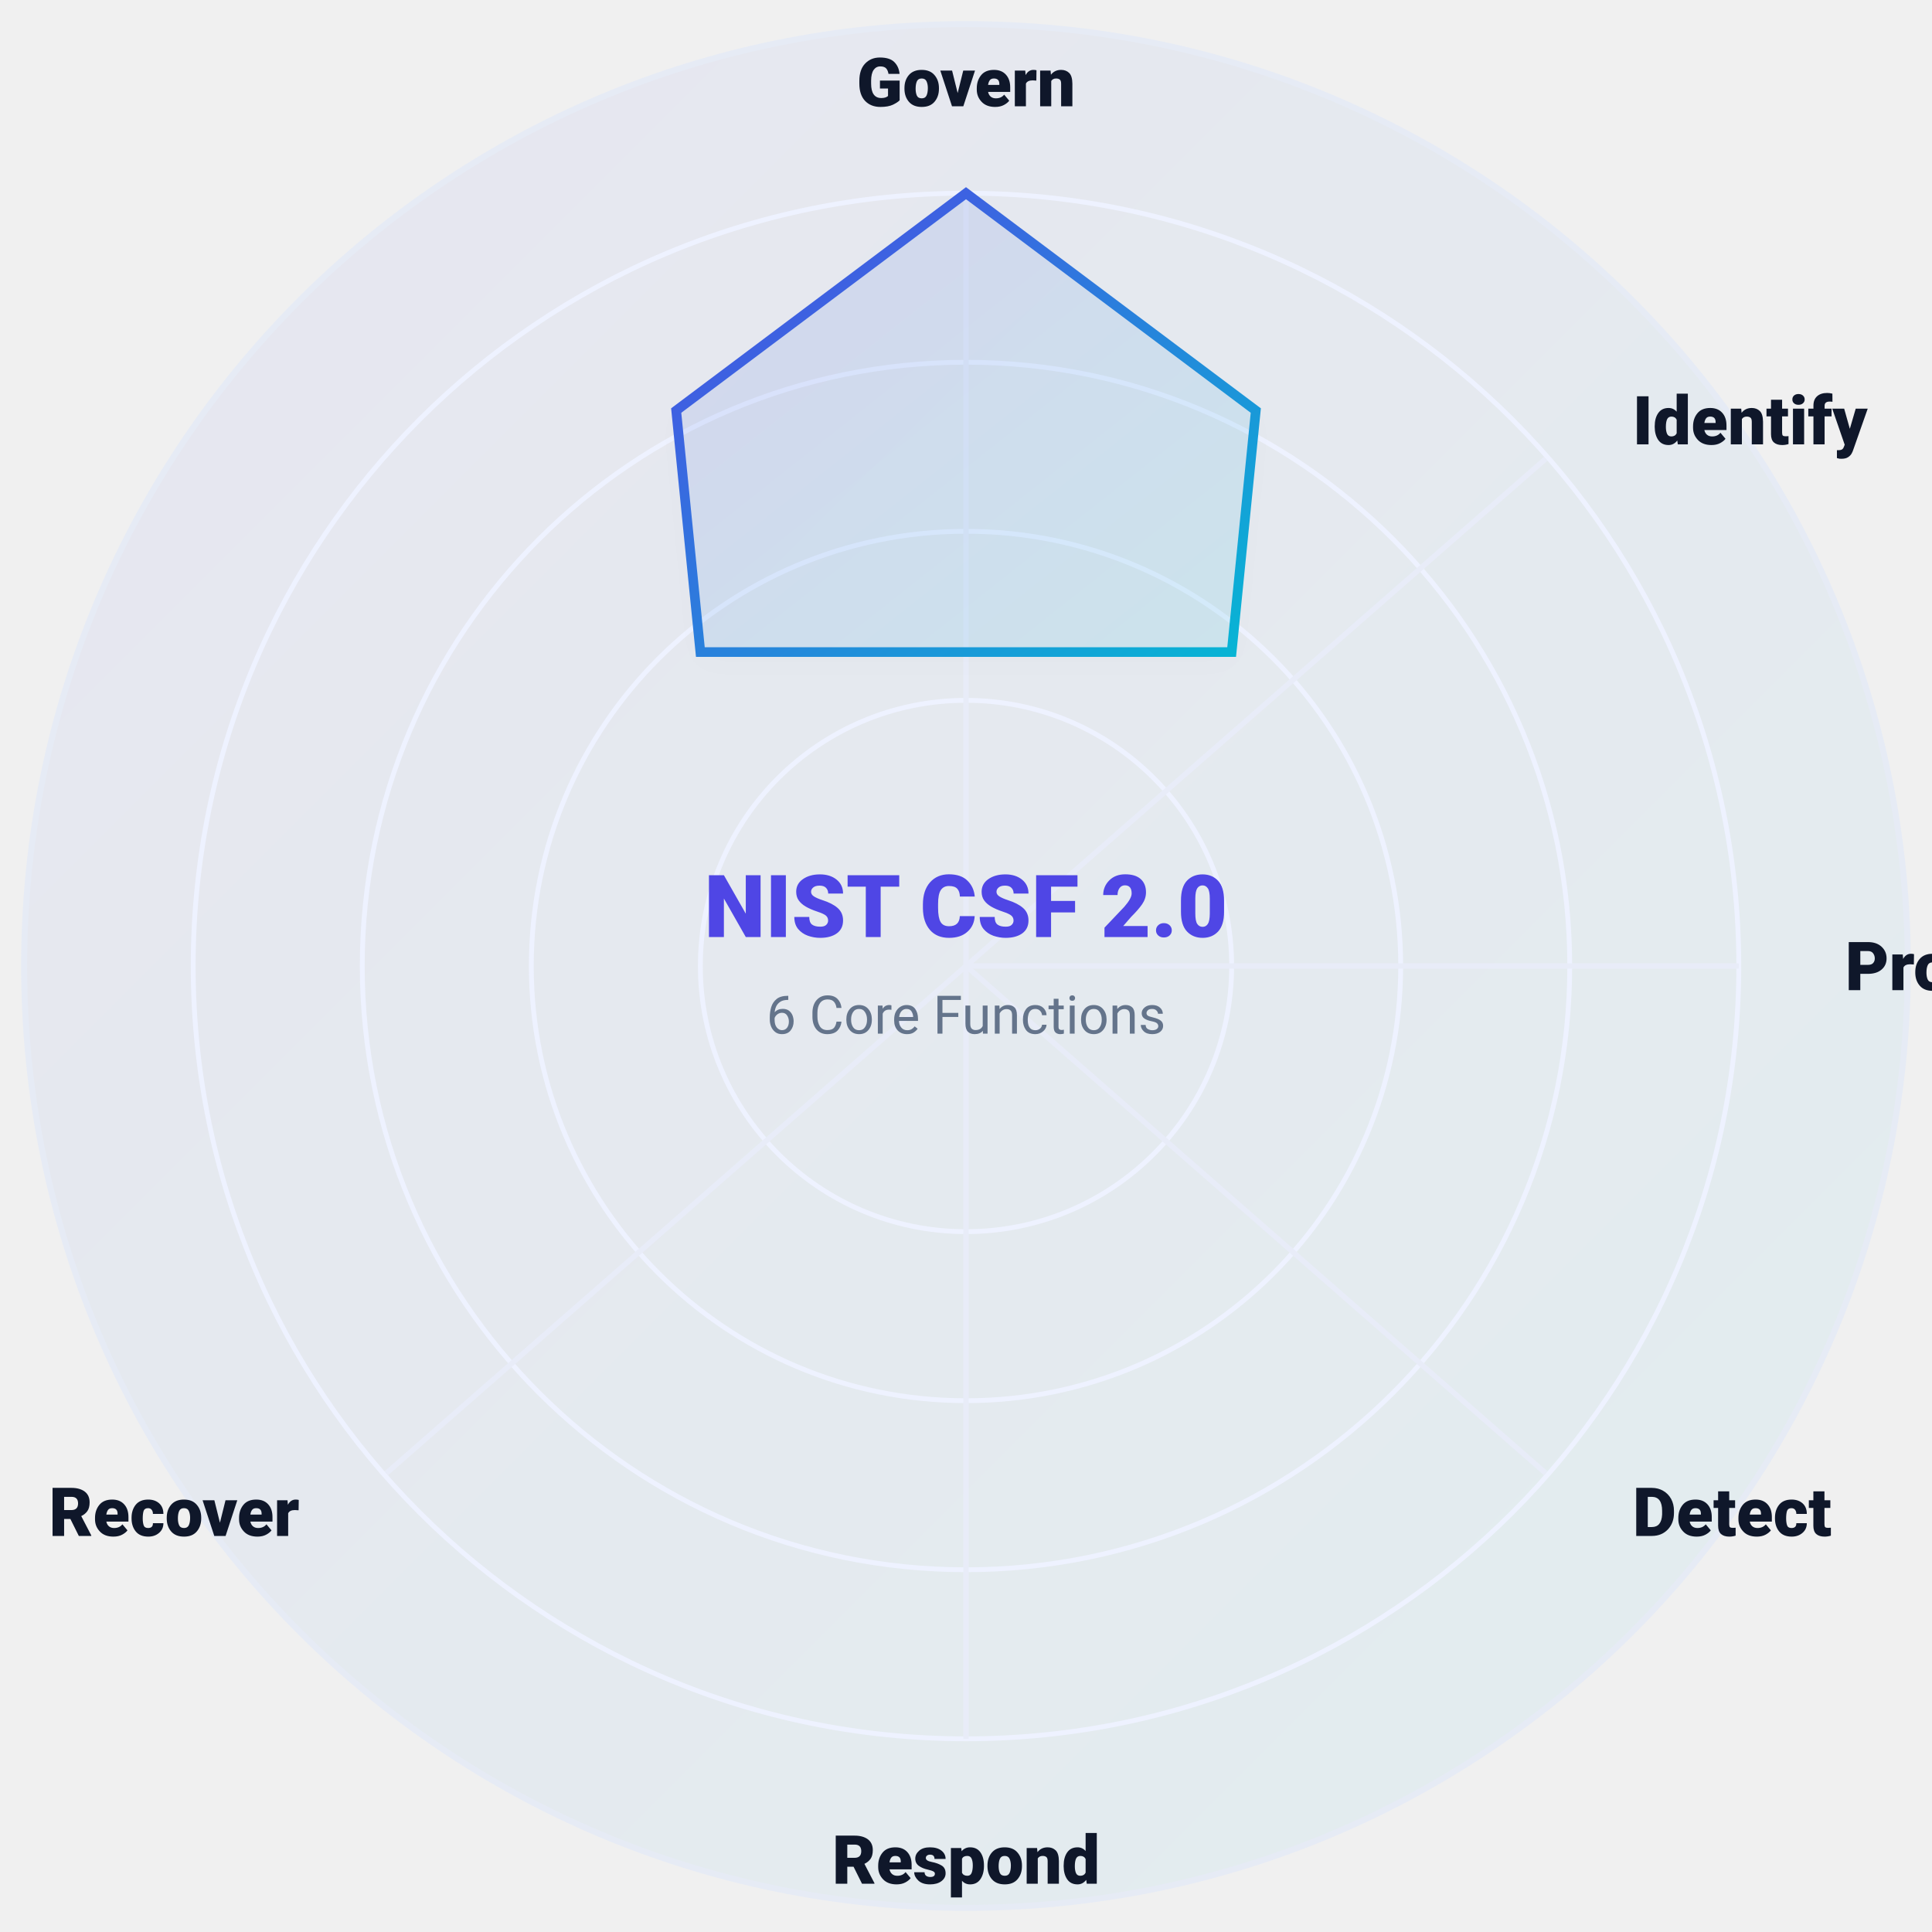
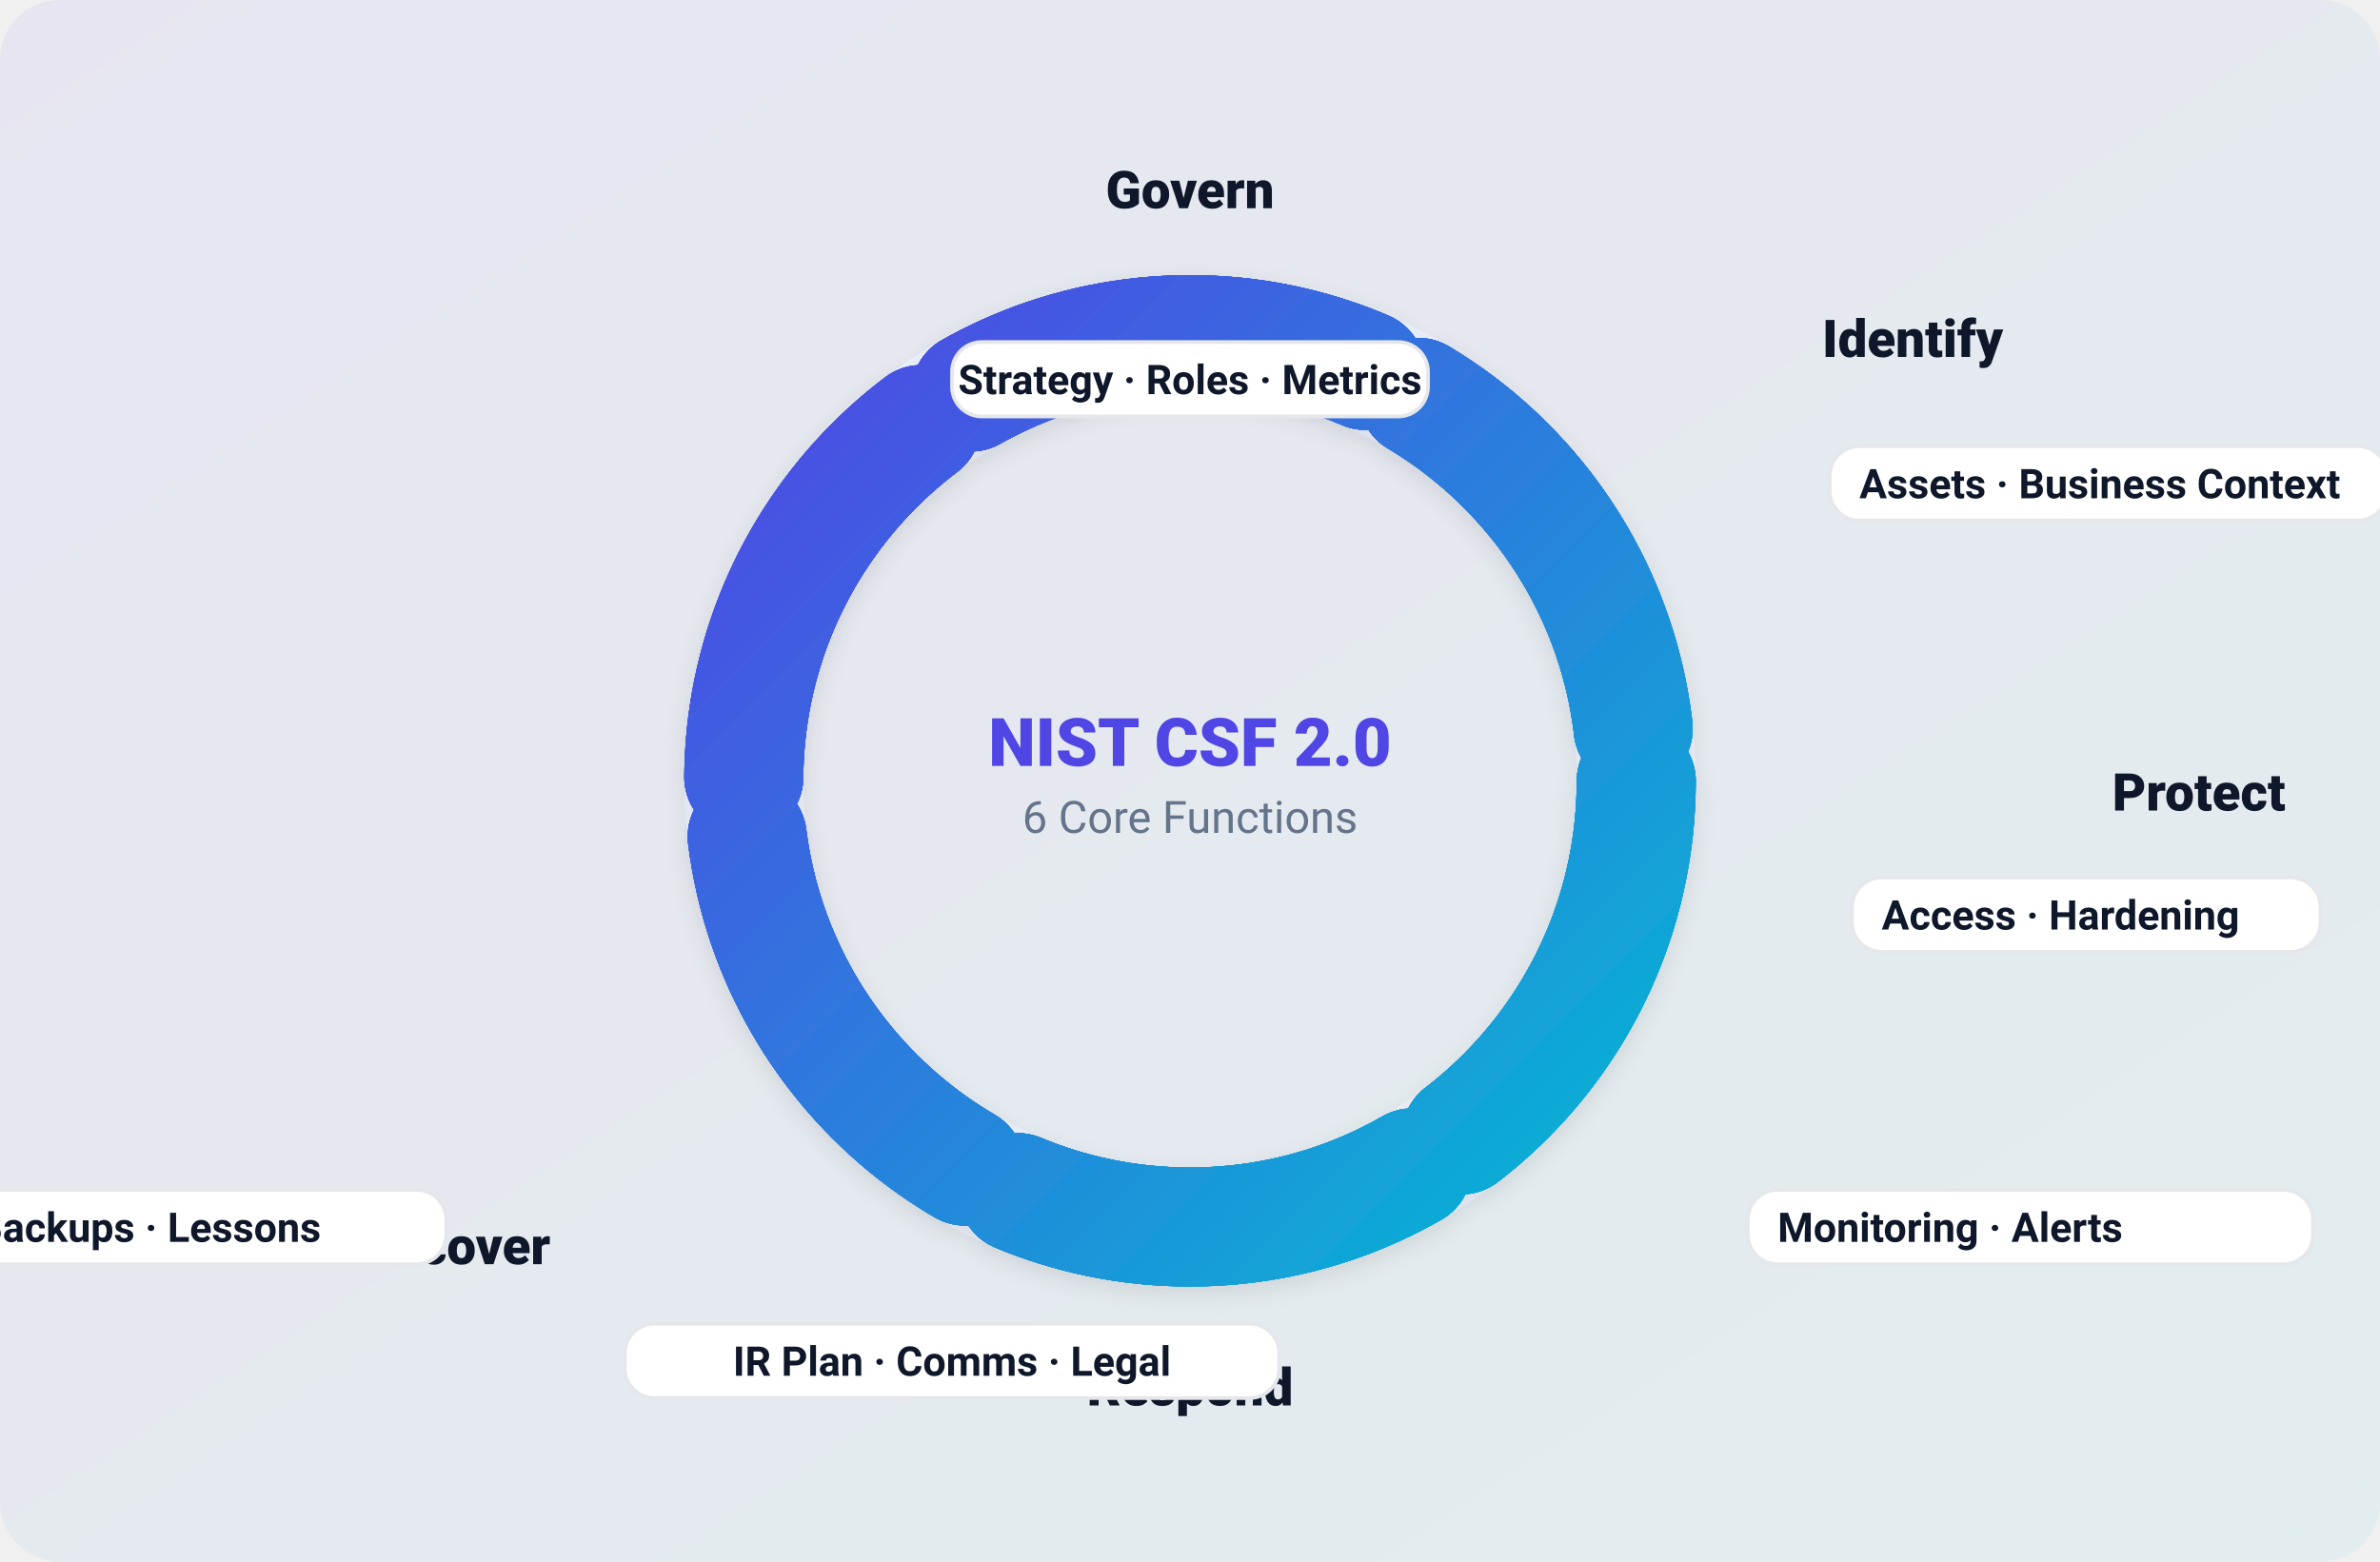
- <svg xmlns="http://www.w3.org/2000/svg" viewBox="0 0 400 400" role="img" aria-labelledby="title desc">
+ <svg xmlns="http://www.w3.org/2000/svg" viewBox="0 0 640 420" role="img" aria-label="NIST CSF 2.0 — 6 functions: Govern, Identify, Protect, Detect, Respond, Recover">
  <defs>
-     <linearGradient id="brand-grad" x1="0" y1="0" x2="1" y2="1">
+     <linearGradient id="brand" x1="0" y1="0" x2="1" y2="1">
      <stop offset="0" stop-color="#4F46E5" />
      <stop offset="1" stop-color="#06B6D4" />
    </linearGradient>
-     <linearGradient id="bg-grad" x1="0" y1="0" x2="1" y2="1">
+     <linearGradient id="bg" x1="0" y1="0" x2="1" y2="1">
      <stop offset="0" stop-color="#4F46E5" stop-opacity=".06" />
      <stop offset="1" stop-color="#06B6D4" stop-opacity=".06" />
    </linearGradient>
-     <filter id="shadow" x="-50%" y="-50%" width="200%" height="200%">
+     <filter id="shadow" x="-40%" y="-40%" width="180%" height="180%">
      <feDropShadow dx="0" dy="2" stdDeviation="3" flood-color="#000" flood-opacity=".10" />
    </filter>
    <style>
-       /* Use site font */
-       @font-face { font-family: Nunito, system-ui, -apple-system, "Segoe UI", Roboto, Arial, sans-serif; }
-       .label { font-family: Nunito, system-ui, -apple-system, "Segoe UI", Roboto, Arial, sans-serif; fill:#0f172a; }
-       .muted { fill:#64748b; }
+       .title { font: 800 18px/1 Nunito, system-ui, -apple-system, "Segoe UI", Roboto, Arial, sans-serif; fill:#4F46E5; }
+       .subtitle { font: 12px/1.2 Nunito, system-ui, -apple-system, "Segoe UI", Roboto, Arial, sans-serif; fill:#64748b; }
+       .label { font: 800 14px/1 Nunito, system-ui, -apple-system, "Segoe UI", Roboto, Arial, sans-serif; fill:#0f172a; }
+       .chip { font: 600 11px/1 Nunito, system-ui, -apple-system, "Segoe UI", Roboto, Arial, sans-serif; fill:#0f172a; }
    </style>
  </defs>
-   <circle cx="200" cy="200" r="195" fill="url(#bg-grad)" stroke="#e6ebf5" stroke-width="1.25" />
-   <g fill="none" stroke="#eef2ff" stroke-width="1">
-     <circle cx="200" cy="200" r="160" />
-     <circle cx="200" cy="200" r="125" />
-     <circle cx="200" cy="200" r="90" />
-     <circle cx="200" cy="200" r="55" />
+   <rect x="0" y="0" width="640" height="420" rx="16" fill="url(#bg)" />
+   <circle cx="320" cy="210" r="120" fill="none" stroke="#eef2ff" stroke-width="32" />
+   <g fill="none" stroke="url(#brand)" stroke-width="32" stroke-linecap="round" filter="url(#shadow)">
+     <circle cx="320" cy="210" r="120" stroke-dasharray="110 16" stroke-dashoffset="0" />
+     <circle cx="320" cy="210" r="120" stroke-dasharray="110 16" stroke-dashoffset="126" />
+     <circle cx="320" cy="210" r="120" stroke-dasharray="110 16" stroke-dashoffset="252" />
+     <circle cx="320" cy="210" r="120" stroke-dasharray="110 16" stroke-dashoffset="378" />
+     <circle cx="320" cy="210" r="120" stroke-dasharray="110 16" stroke-dashoffset="504" />
+     <circle cx="320" cy="210" r="120" stroke-dasharray="110 16" stroke-dashoffset="630" />
  </g>
-   <g stroke="#e8ecf8" stroke-width="1.1">
-     <line x1="200" y1="40" x2="200" y2="200" />
-     <line x1="320" y1="95" x2="200" y2="200" />
-     <line x1="360" y1="200" x2="200" y2="200" />
-     <line x1="320" y1="305" x2="200" y2="200" />
-     <line x1="200" y1="360" x2="200" y2="200" />
-     <line x1="80" y1="305" x2="200" y2="200" />
+   <g text-anchor="middle">
+     <text class="title" x="320" y="206">NIST CSF 2.0</text>
+     <text class="subtitle" x="320" y="224">6 Core Functions</text>
  </g>
-   <g class="label" font-size="14" font-weight="800">
-     <text x="200" y="22" text-anchor="middle">Govern</text>
-     <text x="338" y="92" text-anchor="start">Identify</text>
-     <text x="382" y="205" text-anchor="start">Protect</text>
-     <text x="338" y="318" text-anchor="start">Detect</text>
-     <text x="200" y="390" text-anchor="middle">Respond</text>
-     <text x="62" y="318" text-anchor="end">Recover</text>
+   <g class="label">
+     <text x="320" y="56" text-anchor="middle">Govern</text>
+     <text x="490" y="96">Identify</text>
+     <text x="568" y="218">Protect</text>
+     <text x="492" y="340">Detect</text>
+     <text x="320" y="378" text-anchor="middle">Respond</text>
+     <text x="148" y="340" text-anchor="end">Recover</text>
  </g>
-   <path d="M200,40 L260,85 L255,135 L145,135 L140,85 Z" fill="url(#brand-grad)" opacity=".12" filter="url(#shadow)" />
-   <path d="M200,40 L260,85 L255,135 L145,135 L140,85 Z" fill="none" stroke="url(#brand-grad)" stroke-width="2" />
-   <g text-anchor="middle" class="label">
-     <text x="200" y="194" font-size="18" font-weight="900" fill="#4F46E5">NIST CSF 2.0</text>
-     <text x="200" y="214" font-size="11" class="muted">6 Core Functions</text>
+   <g transform="translate(320 84)" text-anchor="middle">
+     <rect x="-64" y="8" rx="8" ry="8" width="128" height="20" fill="#fff" stroke="#e5e7eb" />
+     <text class="chip" x="0" y="22">Strategy · Roles · Metrics</text>
+   </g>
+   <g transform="translate(492 120)">
+     <rect x="0" y="0" rx="8" ry="8" width="150" height="20" fill="#fff" stroke="#e5e7eb" />
+     <text class="chip" x="8" y="14">Assets · Business Context</text>
+   </g>
+   <g transform="translate(498 236)">
+     <rect x="0" y="0" rx="8" ry="8" width="126" height="20" fill="#fff" stroke="#e5e7eb" />
+     <text class="chip" x="8" y="14">Access · Hardening</text>
+   </g>
+   <g transform="translate(470 320)">
+     <rect x="0" y="0" rx="8" ry="8" width="152" height="20" fill="#fff" stroke="#e5e7eb" />
+     <text class="chip" x="8" y="14">Monitoring · Alerts</text>
+   </g>
+   <g transform="translate(256 356)">
+     <rect x="-88" y="0" rx="8" ry="8" width="176" height="20" fill="#fff" stroke="#e5e7eb" />
+     <text class="chip" x="0" y="14" text-anchor="middle">IR Plan · Comms · Legal</text>
+   </g>
+   <g transform="translate(120 320)">
+     <rect x="-160" y="0" rx="8" ry="8" width="160" height="20" fill="#fff" stroke="#e5e7eb" />
+     <text class="chip" x="-80" y="14" text-anchor="middle">Backups · Lessons</text>
  </g>
</svg>
